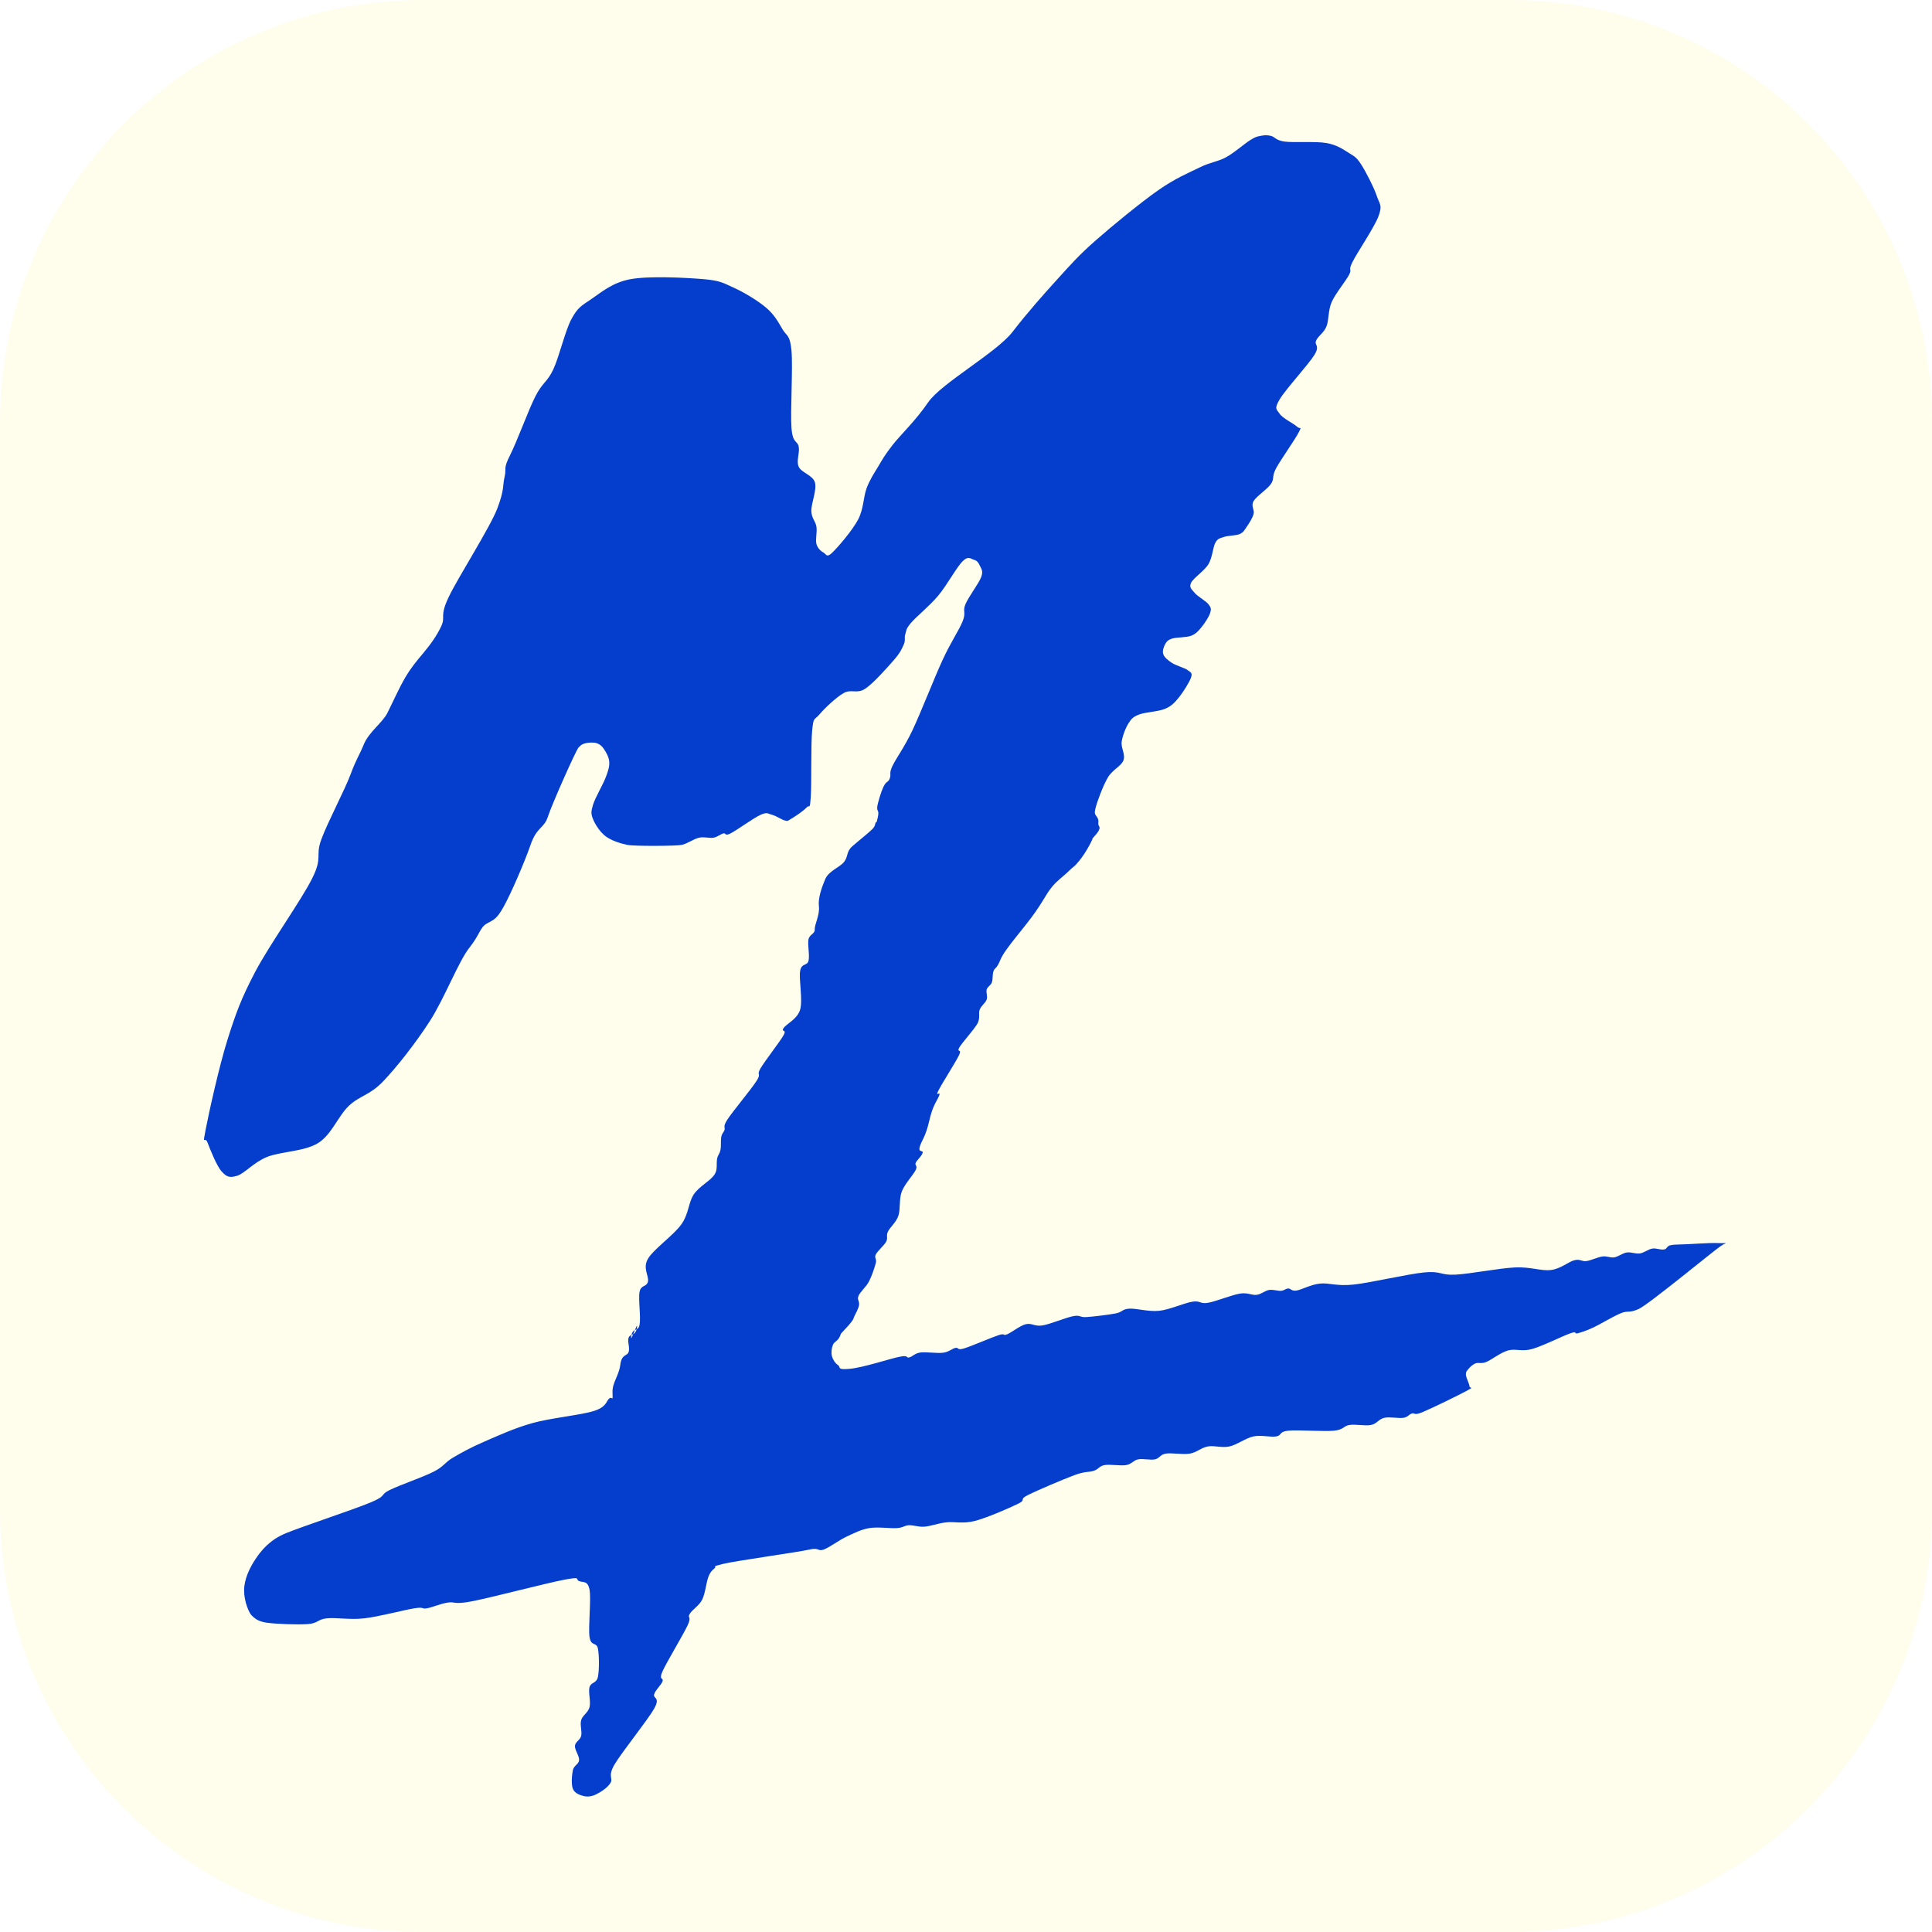
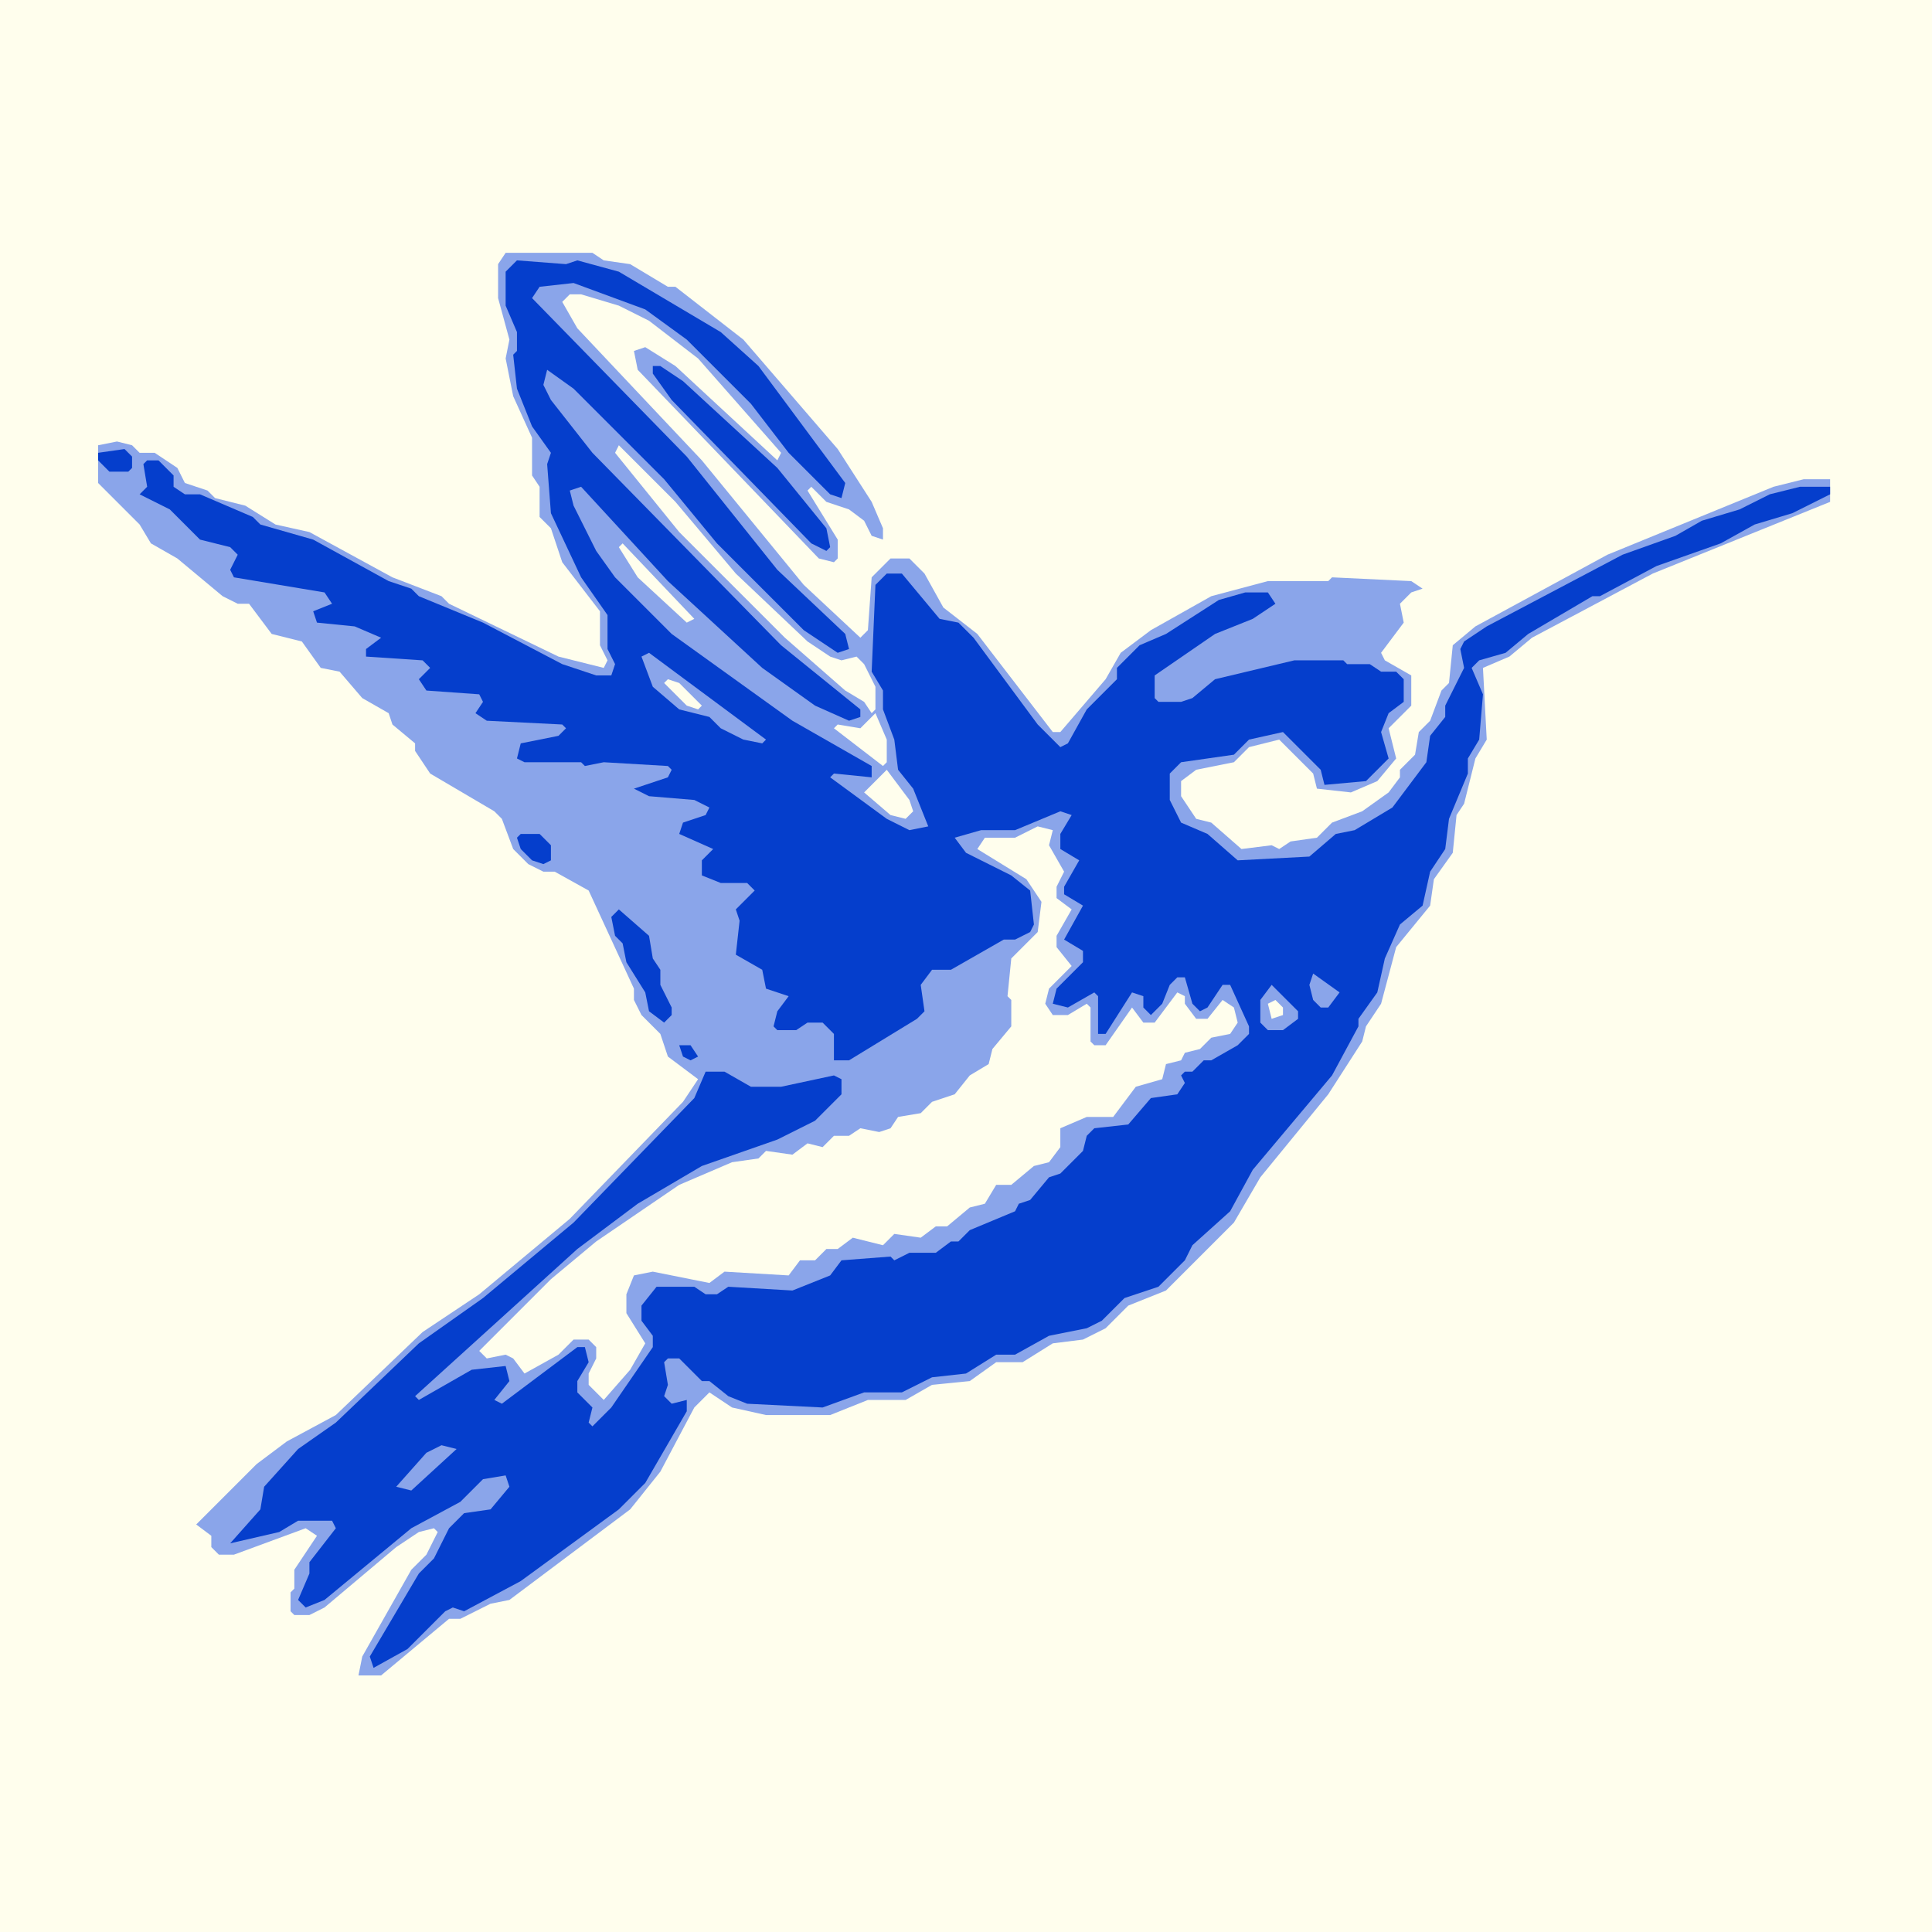
- <svg xmlns="http://www.w3.org/2000/svg" viewBox="0 0 512 512" width="512" height="512">
-   <rect width="512" height="512" rx="112" fill="#fffeed" />
-   <g transform="translate(54.06 35.84) scale(1.51834)">
-     <path fill-rule="evenodd" fill="#053ECC" d="M195.919 1.36C194.053 1.03 190.261 1.32 188.649 1.11C187.038 0.9 186.929 0.28 186.226 0.11C185.523 -0.06 185.014 -0.01 184.408 0.11C183.802 0.23 183.596 0.23 182.591 0.86C181.585 1.49 179.816 3.07 178.35 3.86C176.883 4.65 175.769 4.65 173.806 5.61C171.843 6.57 169.565 7.49 166.535 9.61C163.506 11.729 158.562 15.78 155.63 18.36C152.698 20.939 151.389 22.439 148.966 25.11C146.542 27.779 143.864 30.779 141.089 34.359C138.315 37.94 128.652 43.319 126.402 46.609C124.152 49.9 121.612 52.23 120.152 54.109C118.692 55.989 118.402 56.609 117.652 57.859C116.902 59.109 116.232 60.069 115.652 61.609C115.072 63.15 115.152 65.23 114.152 67.109C113.152 68.99 110.652 71.9 109.652 72.859C108.652 73.82 108.612 73.109 108.152 72.859C107.692 72.609 107.112 72.109 106.902 71.359C106.692 70.609 107.032 69.32 106.902 68.359C106.772 67.4 106.056 66.9 106.006 65.609C105.955 64.32 107.001 61.9 106.636 60.609C106.27 59.319 104.267 58.9 103.801 57.859C103.335 56.819 104.015 55.489 103.801 54.359C103.587 53.23 102.756 53.9 102.542 51.109C102.327 48.319 102.806 40.489 102.542 37.609C102.277 34.73 101.698 35.109 100.967 33.859C100.236 32.609 99.556 31.32 98.133 30.11C96.709 28.899 94.303 27.439 92.464 26.61C90.625 25.779 90.108 25.36 87.11 25.11C84.112 24.86 77.763 24.529 74.513 25.11C71.263 25.689 69.323 27.439 67.585 28.61C65.847 29.779 65.217 30.07 64.121 32.109C63.025 34.15 62.017 38.609 60.971 40.859C59.926 43.109 59.082 43.109 57.822 45.609C56.562 48.109 54.673 53.359 53.413 55.859C52.154 58.359 52.835 58.069 52.469 59.609C52.104 61.149 52.468 61.779 51.209 65.109C49.949 68.439 44.331 77.189 42.706 80.609C41.081 84.029 42.177 83.99 41.446 85.609C40.715 87.23 39.556 88.859 38.297 90.359C37.037 91.859 36.193 92.859 35.148 94.609C34.102 96.359 32.842 99.189 31.998 100.86C31.154 102.53 28.795 104.143 27.906 106.293C27.017 108.443 26.607 108.798 25.581 111.557C24.555 114.317 21.598 119.862 20.483 122.893C19.367 125.923 20.793 125.879 18.878 129.717C16.963 133.555 11.426 141.292 8.959 145.98C6.492 150.669 5.552 153.265 4.098 157.873C2.644 162.481 0.853 170.618 0.276 173.611C-0.302 176.604 0.137 174.585 0.6 175.784C1.064 176.983 2.19 179.85 3.052 180.828C3.915 181.806 4.466 182.027 5.794 181.61C7.121 181.192 8.661 179.272 11.014 178.325C13.368 177.378 17.537 177.388 19.915 175.907C22.294 174.426 23.383 171.222 25.275 169.419C27.167 167.616 28.918 167.602 31.272 165.133C33.627 162.664 36.919 158.499 39.425 154.607C41.931 150.715 44.447 144.165 46.313 141.824C48.18 139.483 48.132 138.307 49.348 137.601C50.564 136.895 51.027 136.937 52.303 134.65C53.579 132.363 55.935 126.935 57.013 123.816C58.09 120.696 59.364 121.017 60.028 118.933C60.692 116.848 64.914 107.36 65.38 106.86C65.847 106.36 66.111 106.23 66.64 106.11C67.169 105.99 68.001 105.94 68.53 106.11C69.059 106.28 69.424 106.57 69.789 107.11C70.155 107.65 70.684 108.53 70.734 109.36C70.784 110.19 70.583 110.86 70.104 112.11C69.626 113.36 68.265 115.65 67.9 116.86C67.534 118.07 67.534 118.44 67.9 119.36C68.265 120.28 69.109 121.61 70.104 122.36C71.099 123.11 72.674 123.61 73.883 123.86C75.093 124.11 82.442 124.07 83.402 123.86C84.362 123.65 85.482 122.82 86.402 122.61C87.322 122.4 88.192 122.73 88.902 122.61C89.612 122.49 90.152 121.99 90.652 121.86C91.152 121.73 90.822 122.4 91.902 121.86C92.982 121.32 95.942 119.15 97.152 118.61C98.362 118.07 98.442 118.44 99.152 118.61C99.862 118.78 100.862 119.49 101.402 119.61C101.942 119.73 101.772 119.73 102.402 119.36C103.032 118.99 104.572 117.99 105.152 117.36C105.732 116.73 105.732 117.86 105.902 115.61C106.072 113.36 105.902 106.28 106.152 103.86C106.402 101.44 106.482 102.19 107.402 101.11C108.322 100.03 110.322 98.109 111.652 97.359C112.982 96.609 113.942 97.57 115.402 96.609C116.862 95.65 119.272 92.9 120.402 91.609C121.532 90.32 121.822 89.609 122.152 88.859C122.482 88.109 122.192 87.73 122.402 87.109C122.612 86.49 122.442 86.23 123.402 85.109C124.362 83.99 126.652 82.15 128.152 80.359C129.652 78.57 131.362 75.4 132.402 74.359C133.442 73.32 133.902 73.99 134.402 74.109C134.902 74.23 135.192 74.609 135.402 75.109C135.612 75.609 136.072 75.99 135.652 77.109C135.232 78.23 133.442 80.57 132.902 81.859C132.362 83.15 133.072 83.23 132.402 84.859C131.732 86.49 130.362 88.439 128.902 91.609C127.442 94.779 125.112 100.78 123.652 103.86C122.192 106.94 120.822 108.69 120.152 110.11C119.482 111.53 120.032 111.44 119.652 112.36C119.272 113.28 118.942 112.19 117.902 115.61C116.862 119.03 118.272 116.78 117.402 119.86C117 120 117.362 120.4 116.652 121.11C115.942 121.82 114.243 123.15 113.152 124.11C112.06 125.07 112.482 125.9 111.696 126.86C110.91 127.82 109.032 128.4 108.42 129.86C107.809 131.32 107.153 133.149 107.328 134.609C107.503 136.069 106.542 137.82 106.6 138.61C106.658 139.4 105.698 139.44 105.508 140.36C105.319 141.28 105.756 143.19 105.508 144.11C105.261 145.03 104.3 144.44 104.052 145.86C103.805 147.28 104.533 150.94 104.052 152.61C103.572 154.28 101.621 155.11 101.141 155.86C100.66 156.61 101.81 155.94 101.141 157.11C100.471 158.28 97.923 161.53 97.137 162.86C96.351 164.19 97.385 163.61 96.409 165.11C95.434 166.61 92.289 170.36 91.314 171.86C90.338 173.36 91.314 173.11 90.586 174.11C89.858 175.11 90.586 176.65 89.858 177.86C89.13 179.07 89.858 180.19 89.13 181.36C88.402 182.53 86.466 183.4 85.49 184.86C84.515 186.32 84.646 188.23 83.307 190.11C81.967 191.99 78.459 194.44 77.483 196.11C76.508 197.78 77.731 199.15 77.483 200.11C77.236 201.07 76.275 200.61 76.027 201.86C75.78 203.11 76.275 206.32 76.027 207.61C75.78 208.9 74.819 208.03 74.572 209.61C74.324 211.19 75.819 206.57 75.572 208.11C75.324 209.65 74.363 209.15 74.116 209.86C73.868 210.57 74.363 211.57 74.116 212.36C73.868 213.15 72.907 212.65 72.66 214.61C72.412 216.57 71.214 217.729 71.305 219.48C71.396 221.23 71.248 219.984 70.698 220.517C70.147 221.049 70.256 221.966 68.032 222.673C65.808 223.379 60.508 223.887 57.327 224.777C54.146 225.667 51.266 227.002 48.946 228.005C46.625 229.008 44.911 229.947 43.437 230.822C41.963 231.697 41.907 232.332 40.075 233.267C38.244 234.203 34.256 235.56 32.42 236.455C30.584 237.35 32.05 237.399 29.029 238.652C26.008 239.904 17.167 242.827 14.325 243.99C11.483 245.152 10 247 9 248.5C8 250 7 252 7 254C7 256 7.908 257.99 8.33 258.36C8.753 258.73 9.233 259.36 10.878 259.61C12.523 259.86 16.396 259.99 18.157 259.86C19.919 259.73 19.802 259.03 21.433 258.86C23.064 258.69 25.437 259.15 27.984 258.86C30.532 258.57 34.9 257.4 36.719 257.11C38.539 256.82 37.928 257.28 38.903 257.11C39.879 256.94 41.203 256.32 42.543 256.11C43.882 255.9 43.518 256.53 46.91 255.86C50.303 255.19 59.838 252.69 62.925 252.11C66.011 251.53 64.745 252.07 65.472 252.36C66.2 252.65 66.987 252.23 67.292 253.86C67.598 255.49 67.045 260.4 67.292 262.11C67.54 263.82 68.501 262.94 68.748 264.11C68.996 265.28 68.996 267.99 68.748 269.11C68.501 270.23 67.54 269.99 67.292 270.86C67.045 271.73 67.54 273.4 67.292 274.36C67.045 275.32 66.084 275.78 65.837 276.61C65.589 277.44 66.011 278.61 65.837 279.36C65.662 280.11 64.803 280.4 64.745 281.11C64.686 281.82 65.531 282.9 65.472 283.61C65.414 284.32 64.555 284.53 64.381 285.36C64.206 286.19 64.075 287.86 64.381 288.61C64.686 289.36 65.531 289.69 66.2 289.86C66.87 290.03 67.598 289.99 68.384 289.61C69.17 289.23 70.379 288.49 70.932 287.61C71.485 286.73 70.379 286.53 71.66 284.36C72.941 282.19 77.425 276.65 78.575 274.61C79.725 272.57 78.328 272.9 78.575 272.11C78.823 271.32 79.784 270.53 80.031 269.86C80.278 269.19 79.303 269.73 80.031 268.11C80.759 266.49 83.612 261.78 84.398 260.11C85.185 258.44 84.34 258.86 84.763 258.11C85.185 257.36 86.393 256.69 86.946 255.61C87.499 254.53 87.674 252.53 88.038 251.61C88.402 250.69 88.708 250.49 89.13 250.11C89.552 249.73 88.402 249.9 90.586 249.36C92.77 248.82 103.902 247.28 105.652 246.86C107.402 246.44 107.137 247.23 108.152 246.86C109.166 246.49 110.808 245.23 112.133 244.61C113.457 243.99 114.647 243.36 116.114 243.11C117.581 242.86 119.785 243.19 120.933 243.11C122.081 243.03 122.224 242.65 123.029 242.61C123.833 242.57 124.671 242.94 125.753 242.86C126.834 242.78 128.057 242.28 129.524 242.11C130.991 241.94 132.458 242.4 134.553 241.86C136.648 241.32 140.563 239.61 142.096 238.86C143.63 238.11 142.13 238.19 143.773 237.36C145.415 236.53 150.025 234.57 151.944 233.86C153.864 233.15 154.425 233.4 155.297 233.11C156.169 232.82 156.244 232.28 157.183 232.11C158.121 231.94 159.974 232.28 160.954 232.11C161.935 231.94 162.212 231.28 163.05 231.11C163.888 230.94 165.179 231.28 165.983 231.11C166.788 230.94 166.855 230.28 167.869 230.11C168.883 229.94 170.836 230.32 172.06 230.11C173.283 229.9 174.046 229.07 175.203 228.86C176.359 228.65 177.65 229.15 178.974 228.86C180.299 228.57 181.807 227.4 183.165 227.11C184.523 226.82 186.132 227.28 187.146 227.11C188.16 226.94 187.565 226.28 189.242 226.11C190.918 225.94 195.419 226.28 197.204 226.11C198.989 225.94 198.847 225.28 199.928 225.11C201.009 224.94 202.685 225.32 203.7 225.11C204.714 224.9 205.057 224.07 206.005 223.86C206.952 223.65 208.552 223.99 209.357 223.86C210.162 223.73 210.262 223.28 210.824 223.11C211.385 222.94 211.1 223.53 212.71 222.86C214.319 222.19 219.105 219.86 220.462 219.11C221.82 218.36 220.915 218.82 220.882 218.36C220.848 217.9 220.286 216.86 220.253 216.36C220.219 215.86 220.395 215.69 220.672 215.36C220.949 215.03 221.401 214.57 221.929 214.36C222.457 214.15 222.876 214.49 223.815 214.11C224.754 213.73 226.262 212.49 227.587 212.11C228.911 211.73 229.959 212.36 231.777 211.86C233.596 211.36 237.158 209.57 238.483 209.11C239.807 208.65 239.078 209.28 239.74 209.11C240.402 208.94 241.207 208.69 242.464 208.11C243.721 207.53 245.959 206.15 247.283 205.61C248.607 205.07 248.683 205.65 250.426 204.86C252.169 204.07 263.604 194.61 264.76 193.86C265.917 193.11 266.118 193.44 264.341 193.36C262.564 193.28 259.106 193.602 257.037 193.624C254.968 193.646 255.581 194.352 254.875 194.471C254.169 194.591 253.491 194.201 252.785 194.321C252.079 194.441 251.363 195.051 250.624 195.168C249.884 195.286 249.073 194.887 248.325 195.003C247.577 195.12 246.869 195.731 246.163 195.851C245.457 195.97 244.888 195.589 244.073 195.701C243.258 195.812 242.099 196.391 241.285 196.503C240.47 196.615 240.23 196.096 239.195 196.353C238.159 196.609 236.809 197.856 235.08 198.062C233.351 198.269 231.585 197.48 228.81 197.612C226.036 197.743 221.067 198.73 218.426 198.871C215.786 199.012 215.954 198.192 212.992 198.481C210.031 198.769 203.687 200.279 200.656 200.602C197.624 200.926 196.445 200.26 194.786 200.431C193.126 200.603 191.625 201.498 190.707 201.642C189.789 201.787 189.717 201.28 189.262 201.288C188.808 201.295 188.538 201.657 187.972 201.696C187.407 201.736 186.589 201.427 185.883 201.546C185.176 201.666 184.569 202.284 183.721 202.394C182.873 202.503 182.215 201.954 180.795 202.183C179.375 202.412 176.604 203.557 175.218 203.788C173.831 204.019 173.92 203.364 172.501 203.593C171.081 203.822 168.552 204.983 166.715 205.182C164.877 205.381 162.756 204.727 161.49 204.807C160.223 204.886 160.363 205.398 159.119 205.639C157.875 205.881 155.264 206.194 154.032 206.276C152.799 206.358 153.01 205.872 151.733 206.111C150.455 206.35 147.751 207.499 146.364 207.731C144.978 207.962 144.474 207.264 143.438 207.521C142.403 207.777 140.956 208.976 140.16 209.29C139.365 209.604 139.936 209.023 138.679 209.434C137.423 209.845 133.884 211.386 132.63 211.757C131.377 212.128 131.773 211.525 131.167 211.652C130.562 211.779 130.032 212.362 129.006 212.499C127.979 212.636 126.01 212.324 125.017 212.463C124.024 212.603 123.67 213.199 123.064 213.326C122.459 213.453 123.097 212.867 121.392 213.206C119.687 213.544 115.155 215.073 112.754 215.302C110.354 215.53 111.21 215.04 110.683 214.677C110.156 214.315 109.76 213.7 109.604 213.11C109.449 212.519 109.514 211.771 109.778 211.115C110.042 210.459 110.791 210.503 111.16 209.192C110.76 210.652 111.53 207.88 111.16 209.192C112.103 208.109 112.964 207.359 113.315 206.609C112.915 207.609 113.667 205.859 113.315 206.609C113.715 205.609 113.823 205.65 114.223 204.61C114.623 203.57 113.92 203.36 114.223 202.61C114.526 201.86 115.532 201.07 116.041 200.11C116.55 199.15 117.046 197.65 117.252 196.86C117.458 196.07 116.949 195.99 117.252 195.36C117.555 194.73 118.719 193.78 119.07 193.11C119.421 192.44 119.021 192.11 119.373 191.36C119.724 190.61 120.791 189.78 121.19 188.61C121.59 187.44 121.287 185.69 121.796 184.36C122.305 183.03 123.82 181.44 124.22 180.61C124.62 179.78 124.014 179.86 124.22 179.36C124.426 178.86 125.225 178.28 125.431 177.61C125.637 176.94 124.074 178.03 125.431 175.36C126.789 172.69 126.405 171.19 127.822 168.61C129.24 166.03 127.471 168.19 128.125 166.86C128.78 165.53 131.155 161.86 131.76 160.61C132.366 159.36 131.409 160.15 131.76 159.36C132.112 158.57 134.693 155.82 135.093 154.86C135.493 153.9 135.141 153.28 135.396 152.61C135.65 151.94 136.401 151.44 136.607 150.86C136.813 150.28 136.462 149.61 136.607 149.11C136.753 148.61 137.31 148.4 137.516 147.86C137.722 147.32 137.565 146.53 137.819 145.86C138.074 145.19 138.28 145.69 139.031 143.86C139.782 142.03 143.114 138.439 145.089 135.609C147.064 132.779 147.355 131.53 149.33 129.86C151.305 128.19 150.994 128.29 152 127.5C152 127.5 153.24 126.33 154.5 124C155.76 121.67 154.418 123.57 155.63 122.11C155.63 122.11 156.587 121.109 156.236 120.609C155.884 120.109 156.333 119.78 155.933 119.11C155.533 118.44 155.327 118.53 155.63 117.36C155.933 116.19 156.939 113.49 157.751 112.11C158.562 110.73 160.077 110.15 160.477 109.11C160.877 108.07 160.016 106.94 160.174 105.86C160.332 104.78 160.877 103.4 161.386 102.61C161.895 101.82 162.149 101.53 163.203 101.11C164.257 100.69 166.584 100.61 167.747 100.11C168.91 99.609 169.419 99.029 170.17 98.109C170.922 97.189 172.036 95.4 172.291 94.609C172.545 93.82 172.242 93.779 171.685 93.359C171.128 92.939 169.661 92.57 168.959 92.109C168.256 91.65 167.65 91.15 167.444 90.609C167.238 90.07 167.492 89.32 167.747 88.859C168.001 88.4 168.207 88.109 168.959 87.859C169.71 87.609 171.431 87.689 172.291 87.359C173.151 87.029 173.551 86.529 174.108 85.859C174.666 85.189 175.417 84.029 175.623 83.359C175.829 82.689 175.769 82.439 175.32 81.859C174.872 81.279 173.406 80.49 172.897 79.859C172.388 79.23 171.891 78.939 172.291 78.109C172.691 77.279 174.617 76.029 175.32 74.859C176.023 73.689 176.084 71.9 176.532 71.109C176.98 70.32 177.344 70.359 178.047 70.109C178.749 69.859 180.119 69.9 180.773 69.609C181.427 69.32 181.585 68.939 181.985 68.359C182.385 67.779 182.99 66.859 183.196 66.109C183.402 65.359 182.687 64.73 183.196 63.859C183.705 62.989 185.571 61.819 186.226 60.859C186.88 59.9 186.323 59.609 187.134 58.109C187.946 56.609 190.467 53.069 191.073 51.859C191.678 50.65 191.327 51.4 190.77 50.859C190.212 50.319 188.249 49.4 187.74 48.609C187.231 47.819 186.735 47.819 187.74 46.109C188.746 44.4 192.733 40.069 193.799 38.359C194.865 36.65 193.751 36.69 194.102 35.859C194.453 35.029 195.471 34.489 195.919 33.359C196.368 32.23 196.174 30.61 196.828 29.11C197.483 27.61 199.252 25.529 199.858 24.36C200.463 23.189 199.603 23.82 200.463 22.11C201.324 20.399 204.305 16.029 205.007 14.11C205.71 12.19 205.213 12.11 204.704 10.61C204.196 9.11 202.79 6.36 201.978 5.11C201.166 3.86 200.863 3.73 199.858 3.11C198.852 2.49 197.786 1.69 195.919 1.36Z" />
-   </g>
+ <svg xmlns="http://www.w3.org/2000/svg" viewBox="0 0 512 512">
+   <rect width="512" height="512" fill="#fffeed" />
+   <path d="M485,127L478,127L470,129L426,147L391,166L385,171L384,181L382,183L379,191L376,194L375,200L371,204L371,206L368,210L361,215L353,218L349,222L342,223L339,225L337,224L329,225L321,218L317,217L313,211L313,207L317,204L327,202L331,198L339,196L348,205L349,209L358,210L365,207L370,201L368,193L374,187L374,179L367,175L366,173L372,165L371,160L374,157L377,156L374,154L353,153L352,154L336,154L321,158L305,167L297,173L293,180L281,194L279,194L259,168L250,161L245,152L241,148L236,148L231,153L230,167L228,169L213,155L186,122L153,87L149,80L151,78L154,78L164,81L172,85L185,95L207,120L206,122L179,97L171,92L168,93L169,98L217,148L221,149L222,148L222,143L214,130L215,129L219,133L225,135L229,138L231,142L234,143L234,140L231,133L222,119L197,90L179,76L177,76L167,70L160,69L157,67L134,67L132,70L132,79L135,90L134,95L136,105L141,116L141,126L143,129L143,137L146,140L149,149L159,162L159,171L161,175L160,177L148,174L119,160L117,158L104,153L82,141L73,139L65,134L57,132L55,130L49,128L47,124L41,120L37,120L35,118L31,117L26,118L26,128L37,139L40,144L47,148L59,158L63,160L66,160L72,168L80,170L85,177L90,178L96,185L103,189L104,192L110,197L110,199L114,205L131,215L133,217L136,225L140,229L144,231L147,231L156,236L168,262L168,265L170,269L175,274L177,280L185,286L181,292L151,323L127,343L112,353L89,375L76,382L68,388L52,404L56,407L56,410L58,412L62,412L81,405L84,407L78,416L78,421L77,422L77,427L78,428L82,428L86,426L105,410L111,406L115,405L116,406L113,412L109,416L96,439L95,444L101,444L119,429L122,429L130,425L135,424L167,400L175,390L184,373L188,369L194,373L203,375L220,375L230,371L240,371L247,367L257,366L264,361L271,361L279,356L287,355L293,352L299,346L309,342L327,324L334,312L352,290L361,276L362,272L366,266L370,251L379,240L380,233L385,226L386,216L388,213L391,201L394,196L393,177L400,174L406,169L438,152L485,133ZM336,266L338,265L340,267L340,269L337,270ZM327,267L328,271L326,274L321,275L318,278L314,279L313,281L309,282L308,286L301,288L295,296L288,296L281,299L281,304L278,308L274,309L268,314L264,314L261,319L257,320L251,325L248,325L244,328L237,327L234,330L226,328L222,331L219,331L216,334L212,334L209,338L192,337L188,340L173,337L168,338L166,343L166,348L171,356L167,363L160,371L156,367L156,364L158,360L158,357L156,355L152,355L148,359L139,364L136,360L134,359L129,360L127,358L146,339L158,329L180,314L194,308L201,307L203,305L210,306L214,303L218,304L221,301L225,301L228,299L233,300L236,299L238,296L244,295L247,292L253,290L257,285L262,282L263,278L268,272L268,265L267,264L268,254L275,247L276,239L272,233L259,225L261,222L269,222L275,219L279,220L278,224L282,231L280,235L280,238L284,241L280,248L280,251L284,256L278,262L277,266L279,269L283,269L288,266L289,267L289,276L290,277L293,277L300,267L303,271L306,271L312,263L314,264L314,266L317,270L320,270L324,265ZM235,204L241,212L242,215L240,217L236,216L229,210ZM221,193L222,192L228,193L232,189L235,196L235,202L234,203ZM176,181L177,180L180,181L186,187L185,188L182,187ZM164,145L165,144L184,164L182,165L169,153ZM164,118L179,133L195,152L214,170L220,174L223,175L227,174L229,176L232,182L232,188L231,189L229,186L224,183L208,169L180,141L163,120Z" fill="#8aa5ea" fill-rule="evenodd" />
+   <path d="M180,277L181,280L183,281L185,280L183,277ZM164,241L162,243L163,248L165,250L166,255L171,263L172,268L176,271L178,269L178,267L175,261L175,257L173,254L172,248ZM137,222L138,225L141,228L144,229L146,228L146,224L143,221L138,221ZM26,120L26,122L29,125L34,125L35,124L35,121L33,119ZM173,97L173,99L178,106L215,144L219,146L220,145L219,140L206,124L181,101L175,97ZM485,129L477,129L469,131L461,135L451,138L444,142L430,147L394,166L388,170L387,172L388,177L383,187L383,190L379,195L378,202L369,214L359,220L354,221L347,227L328,228L320,221L313,218L310,212L310,205L313,202L327,200L331,196L340,194L350,204L351,208L362,207L368,201L366,194L368,189L372,186L372,180L370,178L366,178L363,176L357,176L356,175L343,175L322,180L316,185L313,186L307,186L306,185L306,179L322,168L332,164L338,160L336,157L330,157L323,159L309,168L302,171L296,177L296,180L288,188L283,197L281,198L275,192L258,169L254,165L249,164L239,152L235,152L232,155L231,178L234,183L234,188L237,196L238,204L242,209L246,219L241,220L235,217L220,206L221,205L231,206L231,203L210,191L178,168L163,153L158,146L152,134L151,130L154,129L177,154L202,177L216,187L225,191L228,190L228,188L207,171L157,120L146,106L144,102L145,98L152,103L176,127L190,144L213,167L222,173L225,172L224,168L206,151L182,121L141,79L143,76L152,75L171,82L182,90L199,107L209,120L220,131L223,132L224,128L201,97L191,88L164,72L153,69L150,70L137,69L134,72L134,81L137,88L137,93L136,94L137,103L141,113L146,120L145,123L146,136L154,153L161,163L161,172L163,176L162,179L158,179L149,176L128,165L111,158L109,156L103,154L83,143L69,139L67,137L53,131L49,131L46,129L46,126L42,122L39,122L38,123L39,129L37,131L45,135L53,143L61,145L63,147L61,151L62,153L86,157L88,160L83,162L84,165L94,166L101,169L97,172L97,174L112,175L114,177L111,180L113,183L127,184L128,186L126,189L129,191L149,192L150,193L148,195L138,197L137,201L139,202L154,202L155,203L160,202L177,203L178,204L177,206L168,209L172,211L184,212L188,214L187,216L181,218L180,221L189,225L186,228L186,232L191,234L198,234L200,236L195,241L196,244L195,253L202,257L203,262L209,264L206,268L205,272L206,273L211,273L214,271L218,271L221,274L221,281L225,281L243,270L245,268L244,261L247,257L252,257L266,249L269,249L273,247L274,245L273,236L268,232L256,226L253,222L260,220L269,220L281,215L284,216L281,221L281,225L286,228L282,235L282,237L287,240L282,249L287,252L287,255L280,262L279,266L283,267L290,263L291,264L291,274L293,274L300,263L303,264L303,267L305,269L308,266L310,261L312,259L314,259L316,266L318,268L320,267L324,261L326,261L331,272L331,274L328,277L321,281L319,281L316,284L314,284L313,285L314,287L312,290L305,291L299,298L290,299L288,301L287,305L281,311L278,312L273,318L270,319L269,321L257,326L254,329L252,329L248,332L241,332L237,334L236,333L223,334L220,338L210,342L193,341L190,343L187,343L184,341L174,341L170,346L170,350L173,354L173,357L162,373L157,378L156,377L157,373L153,369L153,366L156,361L155,357L153,357L133,372L131,371L135,366L134,362L125,363L111,371L110,370L153,331L169,319L186,309L206,302L216,297L223,290L223,286L221,285L207,288L199,288L192,284L187,284L184,291L152,324L128,344L111,356L89,377L79,384L70,394L69,400L61,409L74,406L79,403L88,403L89,405L82,414L82,417L79,424L81,426L86,424L109,405L122,398L128,392L134,391L135,394L130,400L123,401L119,405L115,413L111,417L98,439L99,442L108,437L118,427L120,426L123,427L138,419L164,400L171,393L182,374L182,371L178,372L176,370L177,367L176,361L177,360L180,360L186,366L188,366L193,370L198,372L218,373L229,369L239,369L247,365L256,364L264,359L269,359L278,354L288,352L292,350L298,344L307,341L314,334L316,330L326,321L332,310L353,285L360,272L360,270L365,263L367,254L371,245L377,240L379,231L383,225L384,217L389,205L389,201L392,196L393,184L390,177L392,175L399,173L405,168L422,158L424,158L439,150L456,144L465,139L475,136L485,131ZM121,384L109,395L105,394L113,385L117,383ZM337,261L344,268L344,270L340,273L336,273L334,271L334,265ZM348,258L355,263L352,267L350,267L348,265L347,261ZM170,174L172,173L203,196L202,197L197,196L191,193L188,190L180,188L173,182Z" fill="#053ECC" fill-rule="evenodd" />
</svg>
